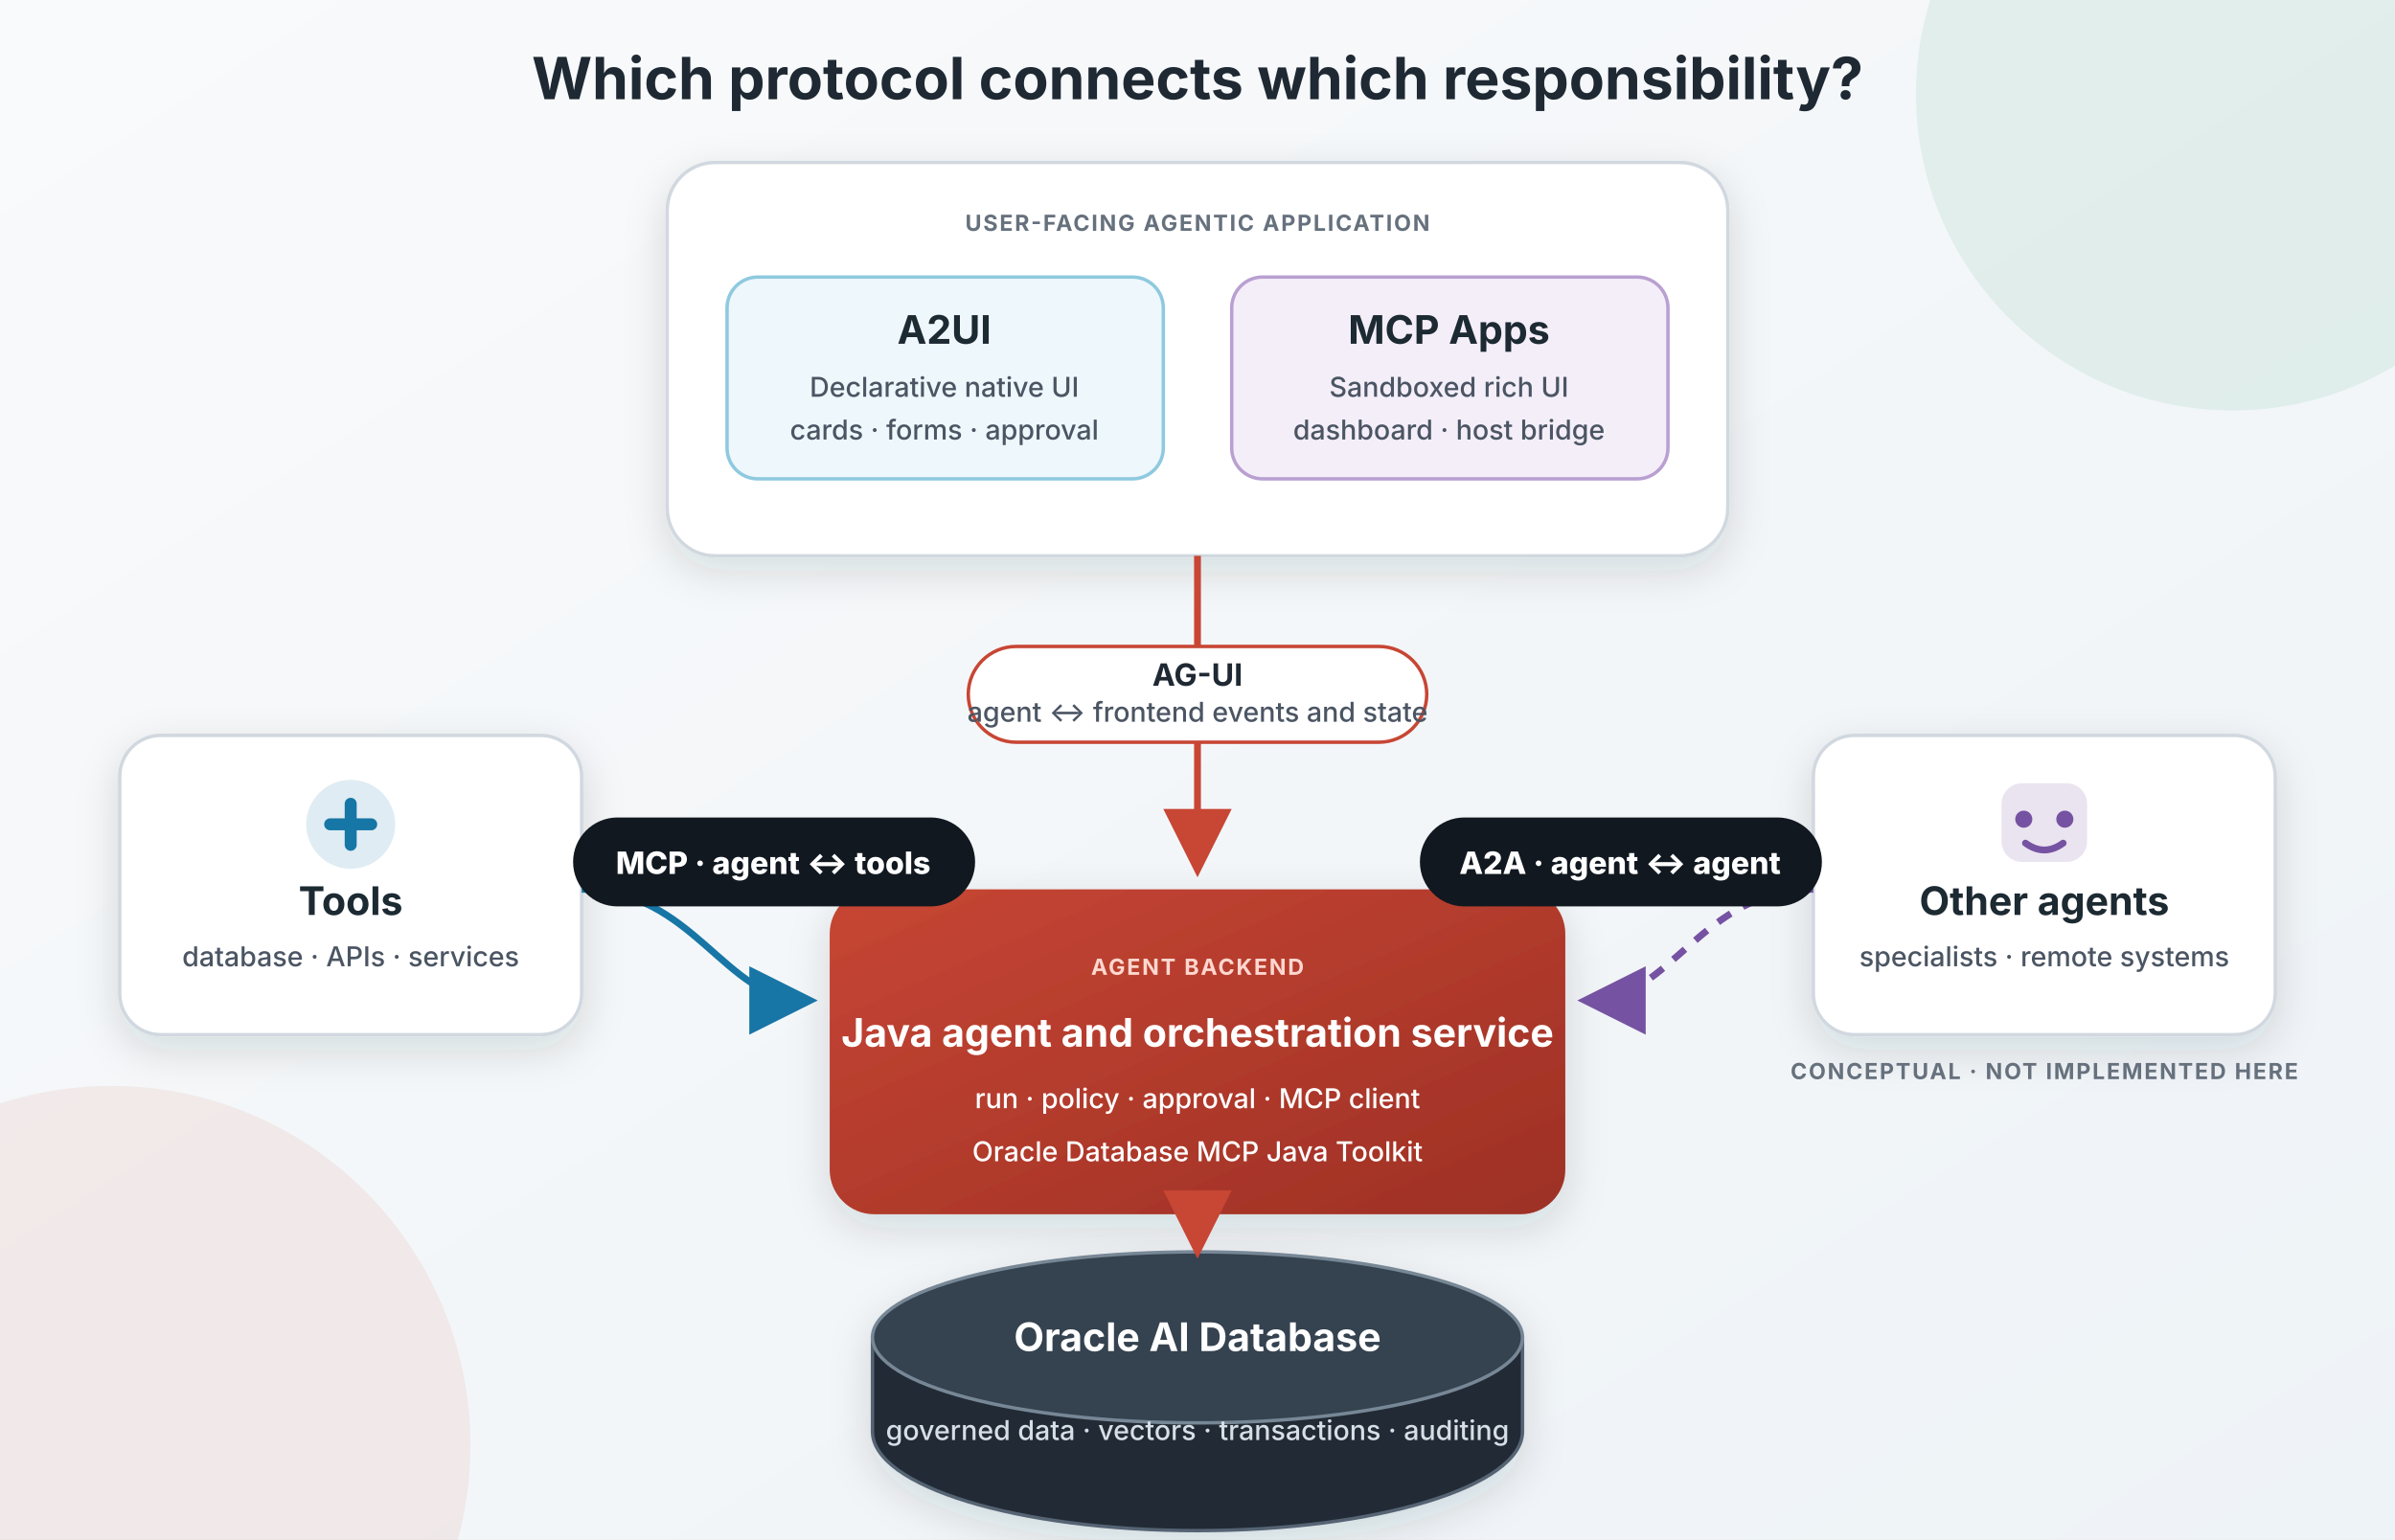
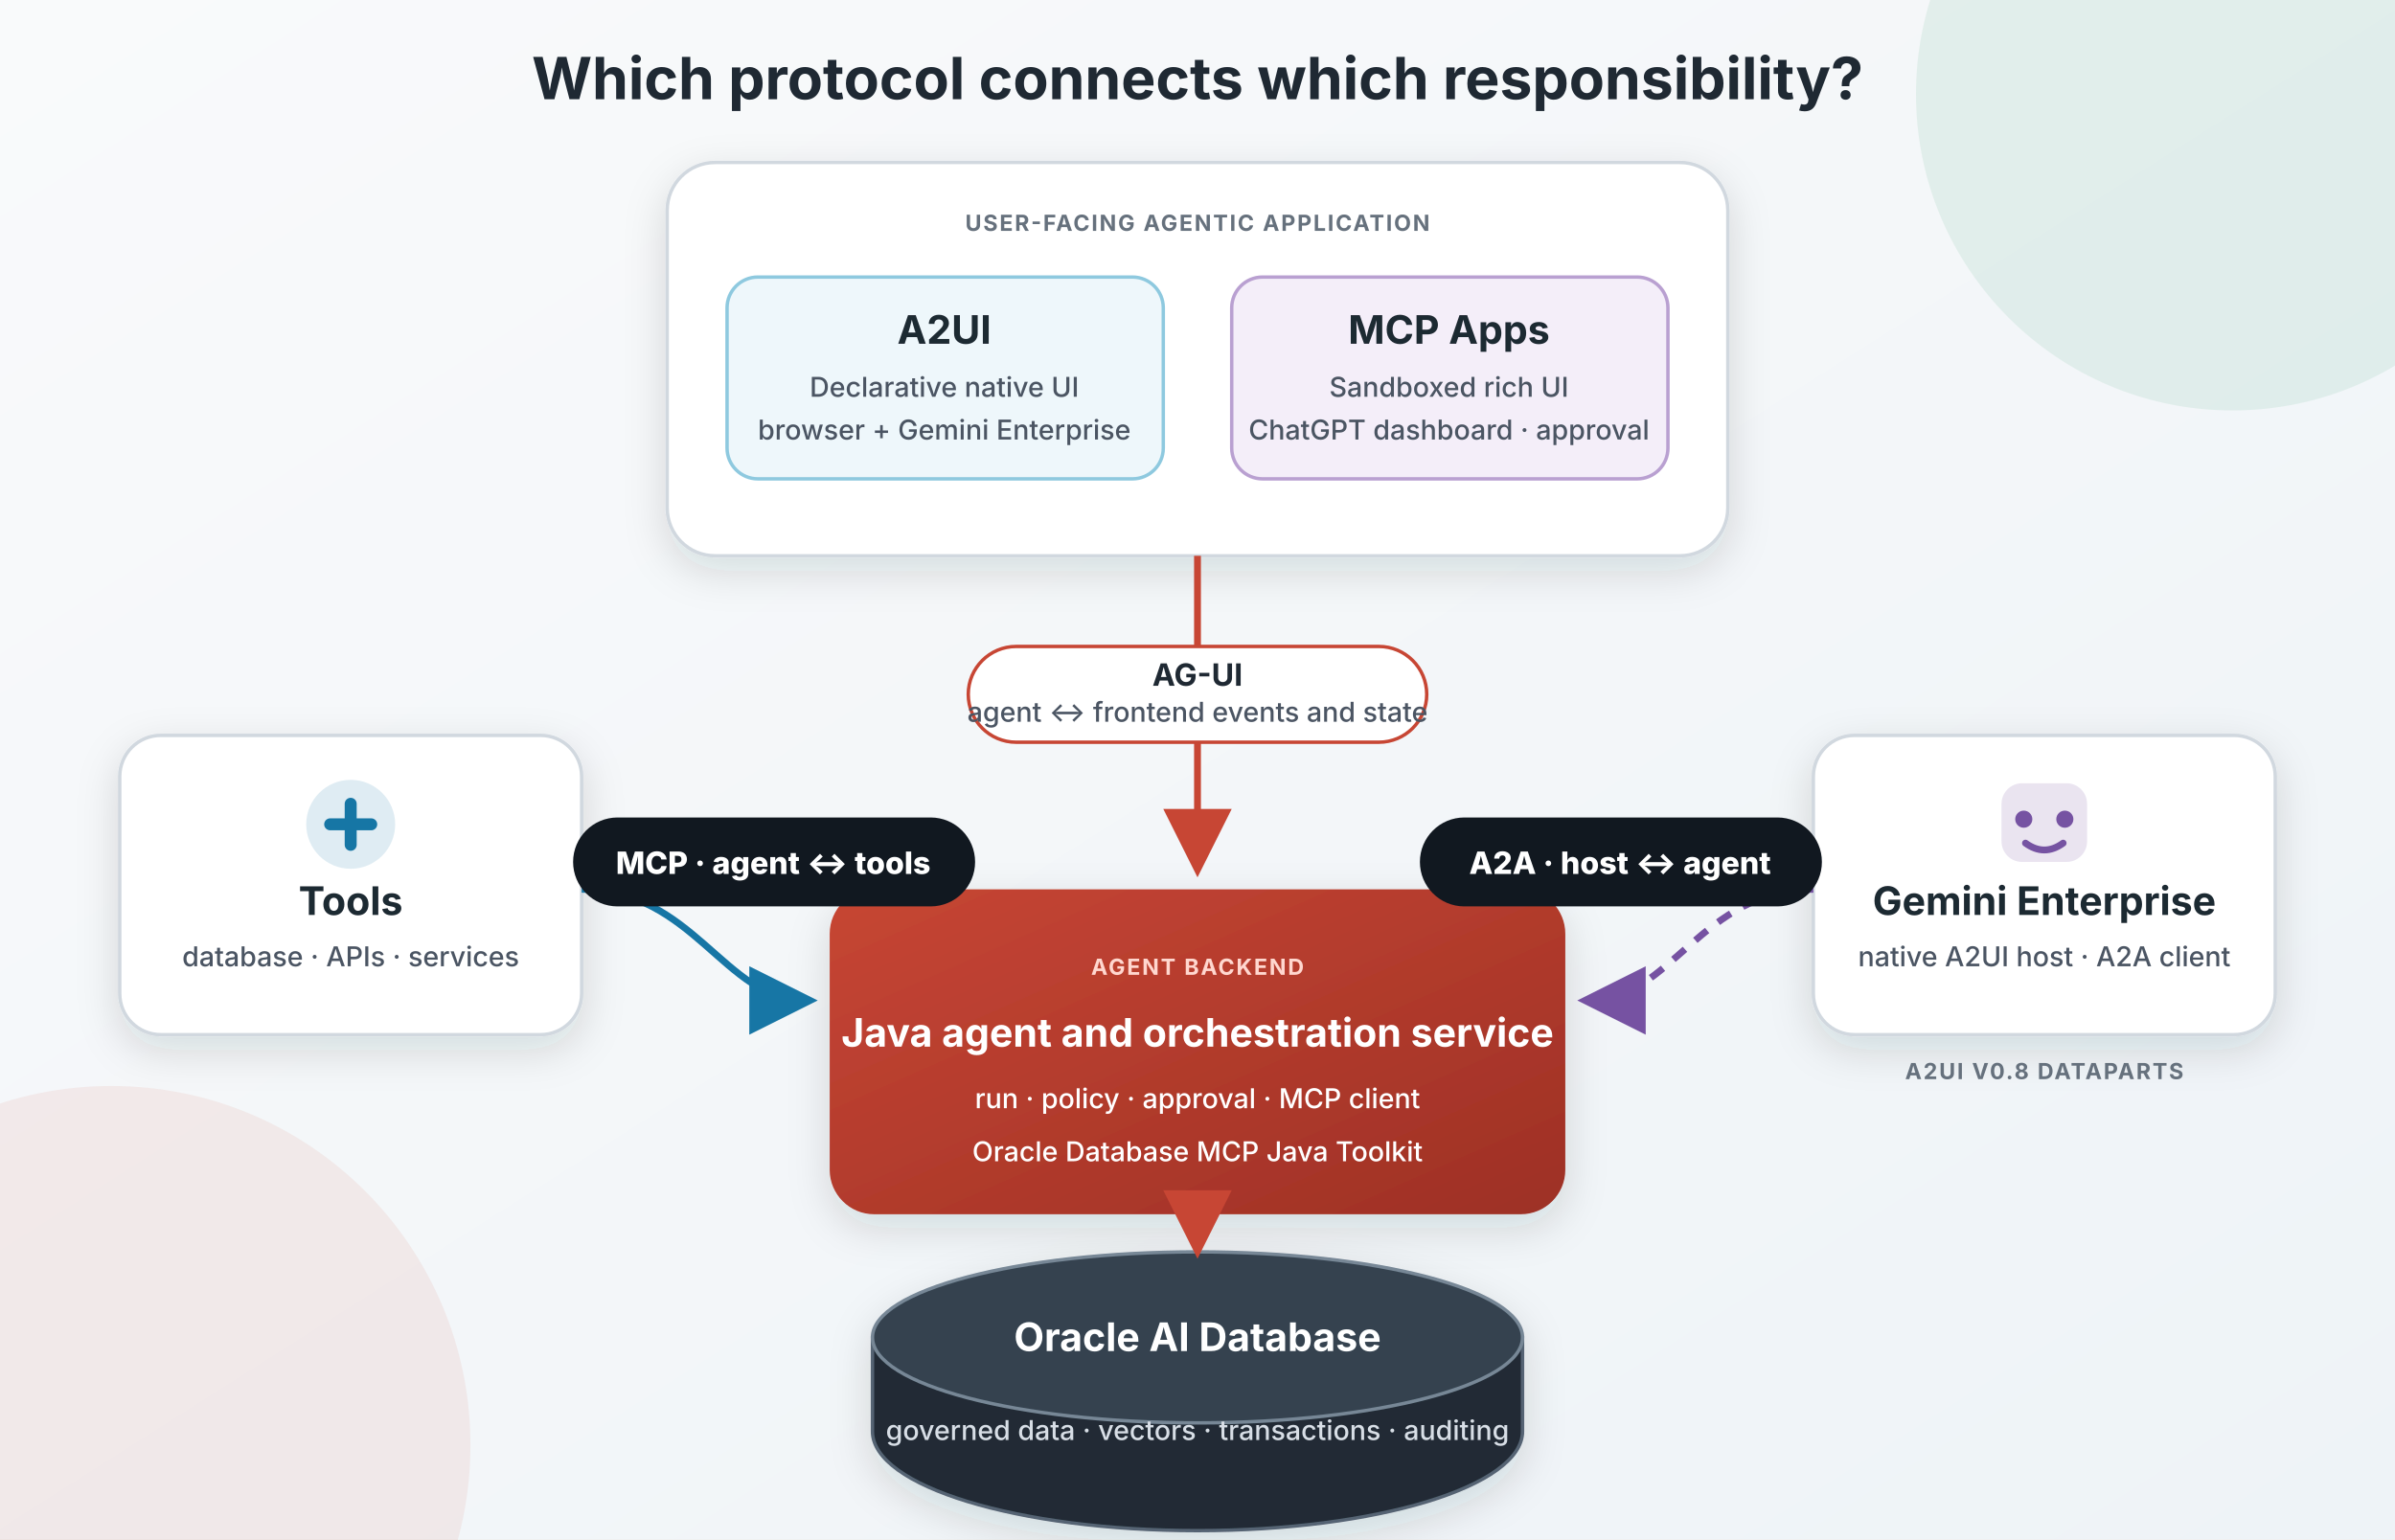
<svg xmlns="http://www.w3.org/2000/svg" width="1400" height="900" viewBox="0 0 1400 900" role="img" aria-labelledby="title desc">
  <defs>
    <linearGradient id="bg" x1="0" y1="0" x2="1" y2="1">
      <stop offset="0" stop-color="#f9fafb" />
      <stop offset="1" stop-color="#eef3f7" />
    </linearGradient>
    <linearGradient id="agent" x1="0" y1="0" x2="1" y2="1">
      <stop offset="0" stop-color="#c74634" />
      <stop offset="1" stop-color="#9d3025" />
    </linearGradient>
    <marker id="arrowBlue" markerWidth="10" markerHeight="10" refX="8" refY="5" orient="auto">
      <path d="M0 0 L10 5 L0 10z" fill="#1776a5" />
    </marker>
    <marker id="arrowRed" markerWidth="10" markerHeight="10" refX="8" refY="5" orient="auto">
      <path d="M0 0 L10 5 L0 10z" fill="#c74634" />
    </marker>
    <marker id="arrowPurple" markerWidth="10" markerHeight="10" refX="8" refY="5" orient="auto">
      <path d="M0 0 L10 5 L0 10z" fill="#7652a2" />
    </marker>
    <filter id="shadow" x="-20%" y="-20%" width="140%" height="140%">
      <feDropShadow dx="0" dy="8" stdDeviation="12" flood-color="#1f2933" flood-opacity=".14" />
    </filter>
    <style>
      .title { font: 750 34px -apple-system,BlinkMacSystemFont,"Segoe UI",sans-serif; fill:#1f2933; }
      .heading { font: 750 23px -apple-system,BlinkMacSystemFont,"Segoe UI",sans-serif; fill:#1f2933; }
      .label { font: 700 18px -apple-system,BlinkMacSystemFont,"Segoe UI",sans-serif; fill:#1f2933; }
      .body { font: 500 16px -apple-system,BlinkMacSystemFont,"Segoe UI",sans-serif; fill:#4b5563; }
      .micro { font: 750 13px -apple-system,BlinkMacSystemFont,"Segoe UI",sans-serif; letter-spacing:1px; fill:#66717d; }
      .box { fill:#fff; stroke:#d1d8df; stroke-width:2; }
      .pill { fill:#111820; }
      .pillText { font: 800 18px -apple-system,BlinkMacSystemFont,"Segoe UI",sans-serif; fill:#fff; }
      .blueFlow { fill:none; stroke:#1776a5; stroke-width:4; marker-end:url(#arrowBlue); }
      .redFlow { fill:none; stroke:#c74634; stroke-width:4; marker-end:url(#arrowRed); }
      .purpleFlow { fill:none; stroke:#7652a2; stroke-width:4; marker-end:url(#arrowPurple); stroke-dasharray:9 8; }
    </style>
  </defs>
  <rect width="1400" height="900" fill="url(#bg)" />
  <circle cx="1305" cy="55" r="185" fill="#2f9d67" opacity=".10" />
  <circle cx="65" cy="845" r="210" fill="#c74634" opacity=".08" />
  <text x="700" y="58" text-anchor="middle" class="title">Which protocol connects which responsibility?</text>
  <g filter="url(#shadow)">
    <rect x="390" y="95" width="620" height="230" rx="28" class="box" />
    <text x="700" y="135" text-anchor="middle" class="micro">USER-FACING AGENTIC APPLICATION</text>
    <rect x="425" y="162" width="255" height="118" rx="18" fill="#eef7fb" stroke="#8ec9df" stroke-width="2" />
    <text x="552" y="201" text-anchor="middle" class="heading">A2UI</text>
    <text x="552" y="232" text-anchor="middle" class="body">Declarative native UI</text>
-     <text x="552" y="257" text-anchor="middle" class="body">cards · forms · approval</text>
+     <text x="552" y="257" text-anchor="middle" class="body">browser + Gemini Enterprise</text>
    <rect x="720" y="162" width="255" height="118" rx="18" fill="#f4eef9" stroke="#b9a0d1" stroke-width="2" />
    <text x="847" y="201" text-anchor="middle" class="heading">MCP Apps</text>
    <text x="847" y="232" text-anchor="middle" class="body">Sandboxed rich UI</text>
-     <text x="847" y="257" text-anchor="middle" class="body">dashboard · host bridge</text>
+     <text x="847" y="257" text-anchor="middle" class="body">ChatGPT dashboard · approval</text>
  </g>
  <g filter="url(#shadow)">
    <rect x="485" y="520" width="430" height="190" rx="26" fill="url(#agent)" />
    <text x="700" y="570" text-anchor="middle" class="micro" style="fill:#ffd7cf">AGENT BACKEND</text>
    <text x="700" y="612" text-anchor="middle" class="heading" style="fill:#fff">Java agent and orchestration service</text>
    <text x="700" y="648" text-anchor="middle" class="body" style="fill:#fff">run · policy · approval · MCP client</text>
    <text x="700" y="679" text-anchor="middle" class="body" style="fill:#fff">Oracle Database MCP Java Toolkit</text>
  </g>
  <path d="M700 325 L700 505" class="redFlow" />
  <rect x="566" y="378" width="268" height="56" rx="28" fill="#fff" stroke="#c74634" stroke-width="2" />
  <text x="700" y="401" text-anchor="middle" class="label">AG-UI</text>
  <text x="700" y="422" text-anchor="middle" class="body">agent ↔ frontend events and state</text>
  <g filter="url(#shadow)">
    <rect x="70" y="430" width="270" height="175" rx="24" class="box" />
    <circle cx="205" cy="482" r="26" fill="#1776a5" opacity=".14" />
    <path d="M193 482h24M205 470v24" stroke="#1776a5" stroke-width="7" stroke-linecap="round" />
    <text x="205" y="535" text-anchor="middle" class="heading">Tools</text>
    <text x="205" y="565" text-anchor="middle" class="body">database · APIs · services</text>
  </g>
  <path d="M340 520 C405 520 424 585 470 585" class="blueFlow" />
  <rect x="335" y="478" width="235" height="52" rx="26" class="pill" />
  <text x="452" y="511" text-anchor="middle" class="pillText">MCP · agent ↔ tools</text>
  <g filter="url(#shadow)">
    <rect x="1060" y="430" width="270" height="175" rx="24" class="box" />
    <rect x="1170" y="458" width="50" height="46" rx="12" fill="#7652a2" opacity=".16" />
    <circle cx="1183" cy="479" r="5" fill="#7652a2" />
    <circle cx="1207" cy="479" r="5" fill="#7652a2" />
    <path d="M1184 493 Q1195 501 1206 493" fill="none" stroke="#7652a2" stroke-width="4" stroke-linecap="round" />
-     <text x="1195" y="535" text-anchor="middle" class="heading">Other agents</text>
-     <text x="1195" y="565" text-anchor="middle" class="body">specialists · remote systems</text>
+     <text x="1195" y="535" text-anchor="middle" class="heading">Gemini Enterprise</text>
+     <text x="1195" y="565" text-anchor="middle" class="body">native A2UI host · A2A client</text>
  </g>
  <path d="M1060 520 C995 520 976 585 930 585" class="purpleFlow" />
  <rect x="830" y="478" width="235" height="52" rx="26" class="pill" />
-   <text x="947" y="511" text-anchor="middle" class="pillText">A2A · agent ↔ agent</text>
-   <text x="1195" y="631" text-anchor="middle" class="micro" fill="#7652a2">CONCEPTUAL · NOT IMPLEMENTED HERE</text>
+   <text x="947" y="511" text-anchor="middle" class="pillText">A2A · host ↔ agent</text>
+   <text x="1195" y="631" text-anchor="middle" class="micro" fill="#7652a2">A2UI V0.8 DATAPARTS</text>
  <g filter="url(#shadow)">
    <path d="M510 782 h380 v55 c0 32-85 58-190 58s-190-26-190-58z" fill="#202b35" stroke="#556473" stroke-width="2" />
    <ellipse cx="700" cy="782" rx="190" ry="50" fill="#344350" stroke="#778796" stroke-width="2" />
    <text x="700" y="790" text-anchor="middle" class="heading" style="fill:#fff">Oracle AI Database</text>
    <text x="700" y="842" text-anchor="middle" class="body" style="fill:#d8dee6">governed data · vectors · transactions · auditing</text>
  </g>
  <path d="M700 710 L700 728" class="redFlow" />
</svg>
